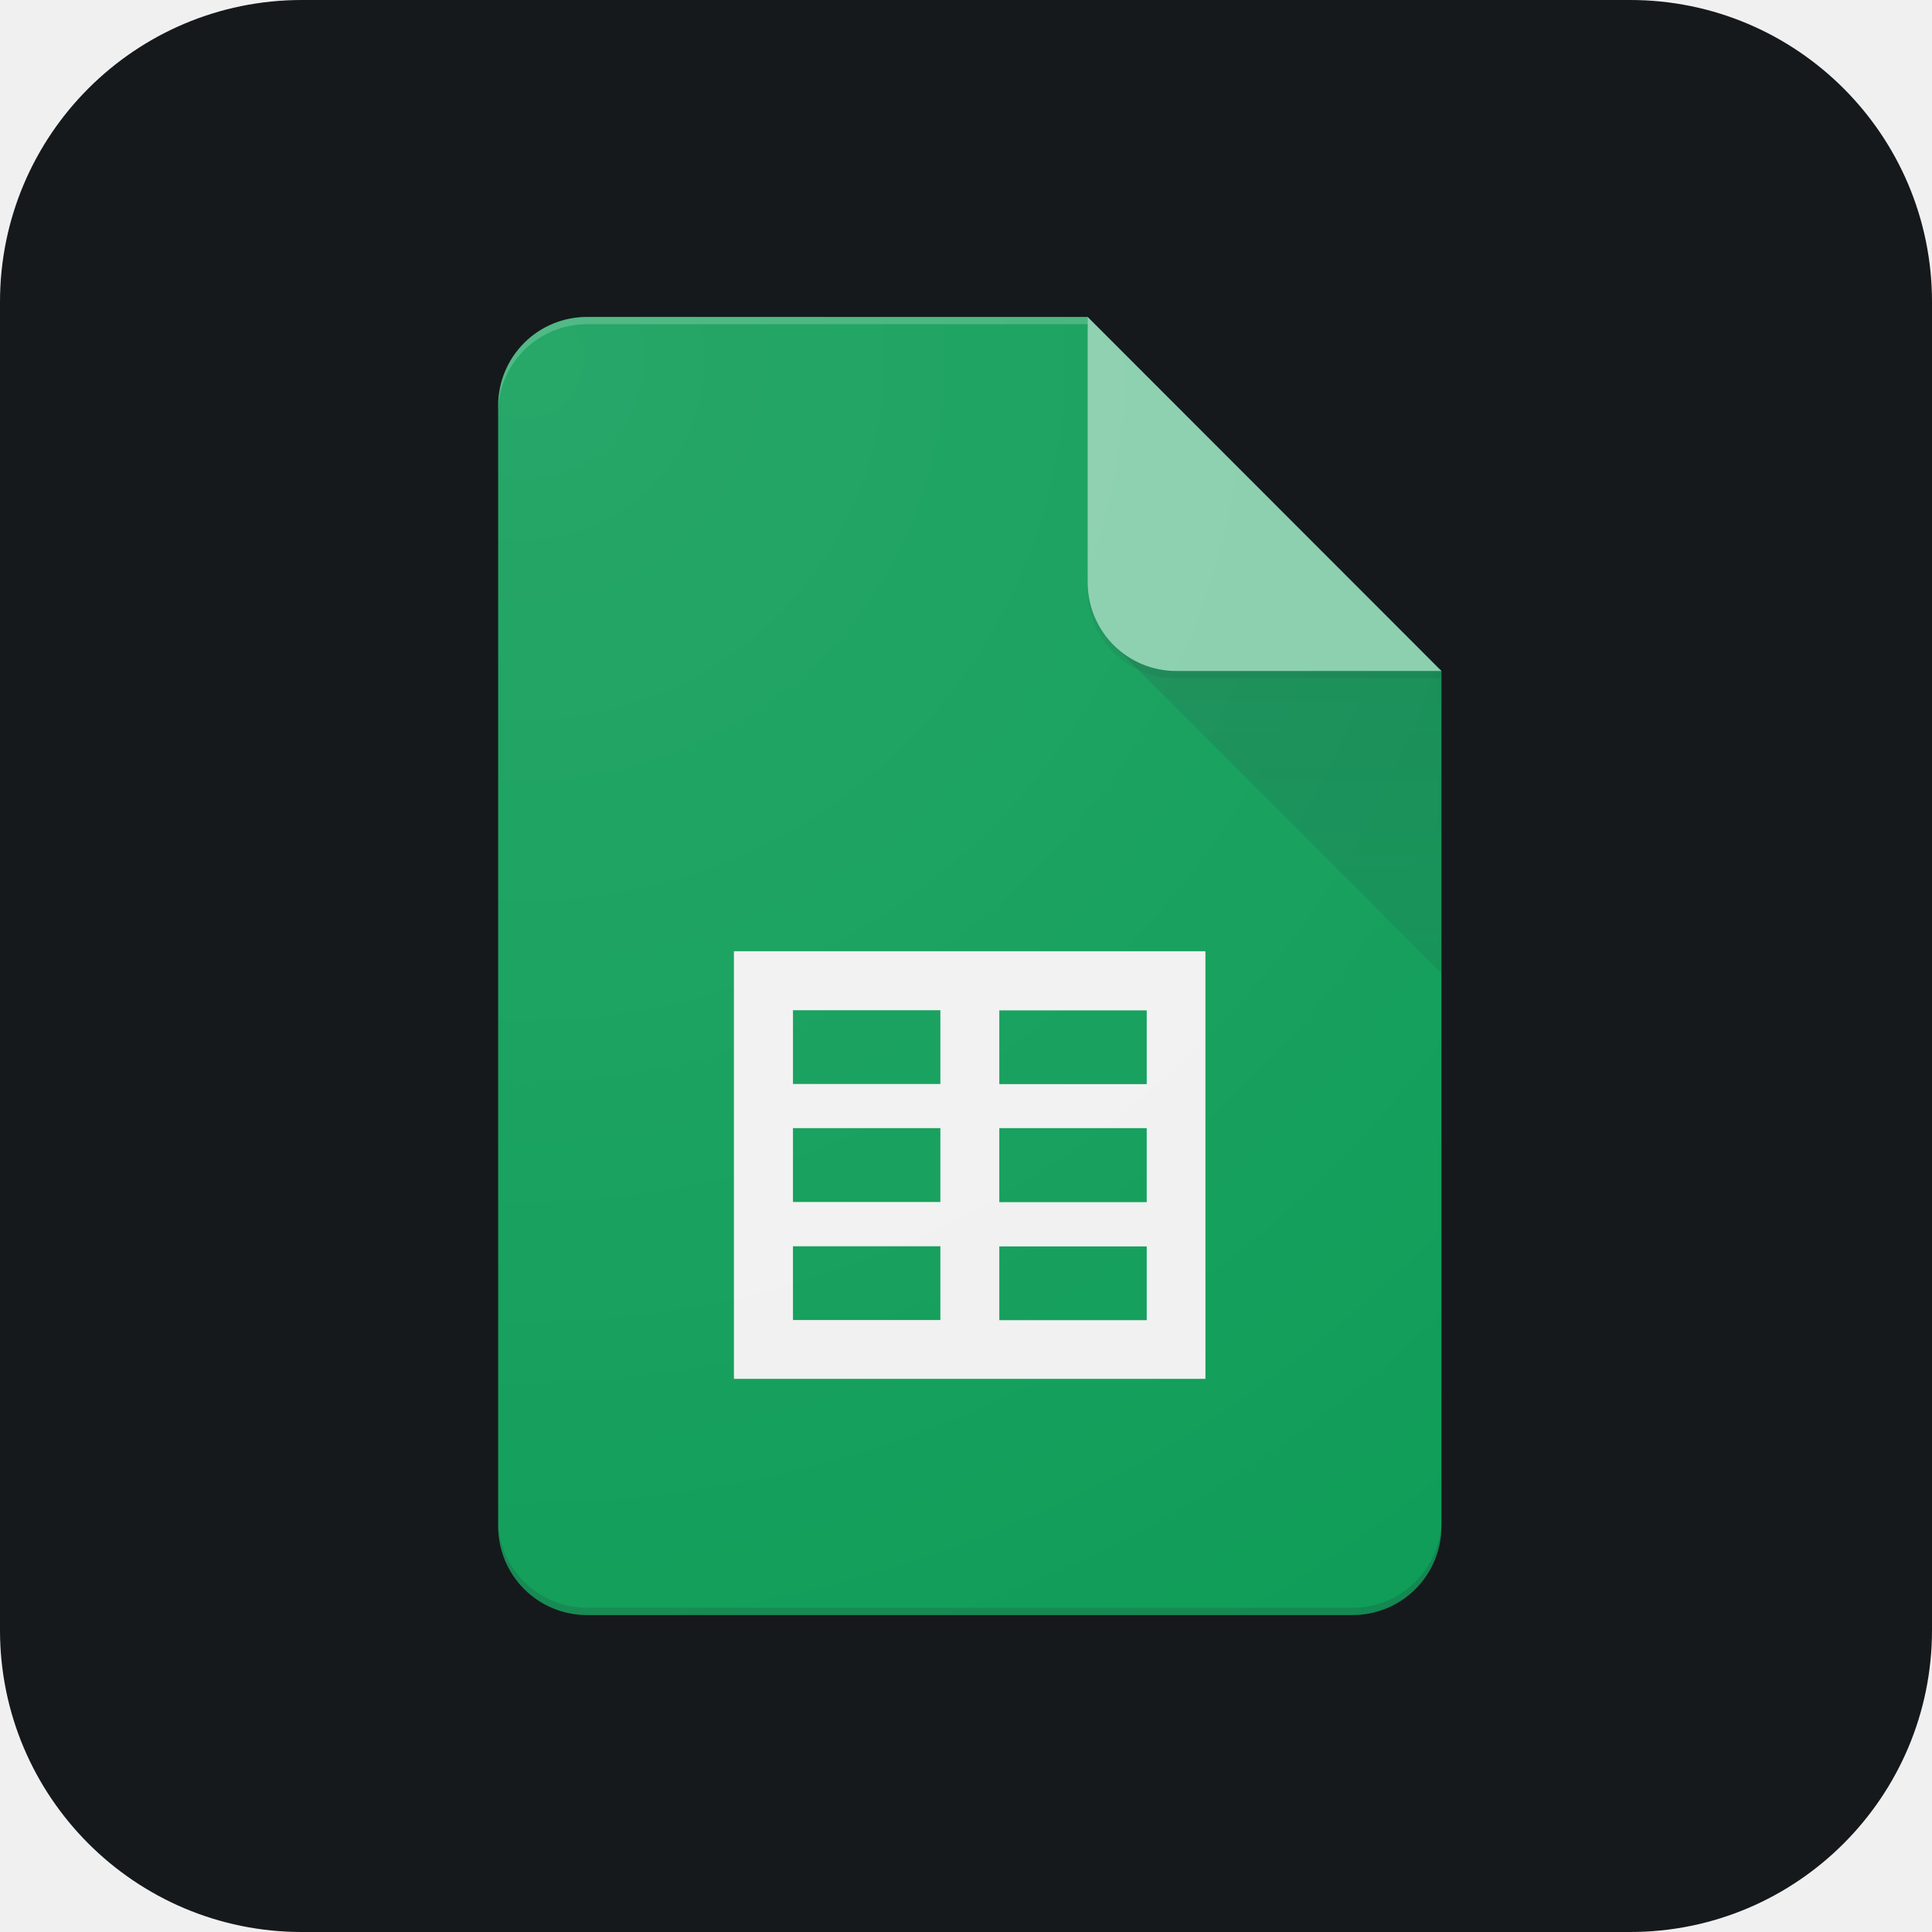
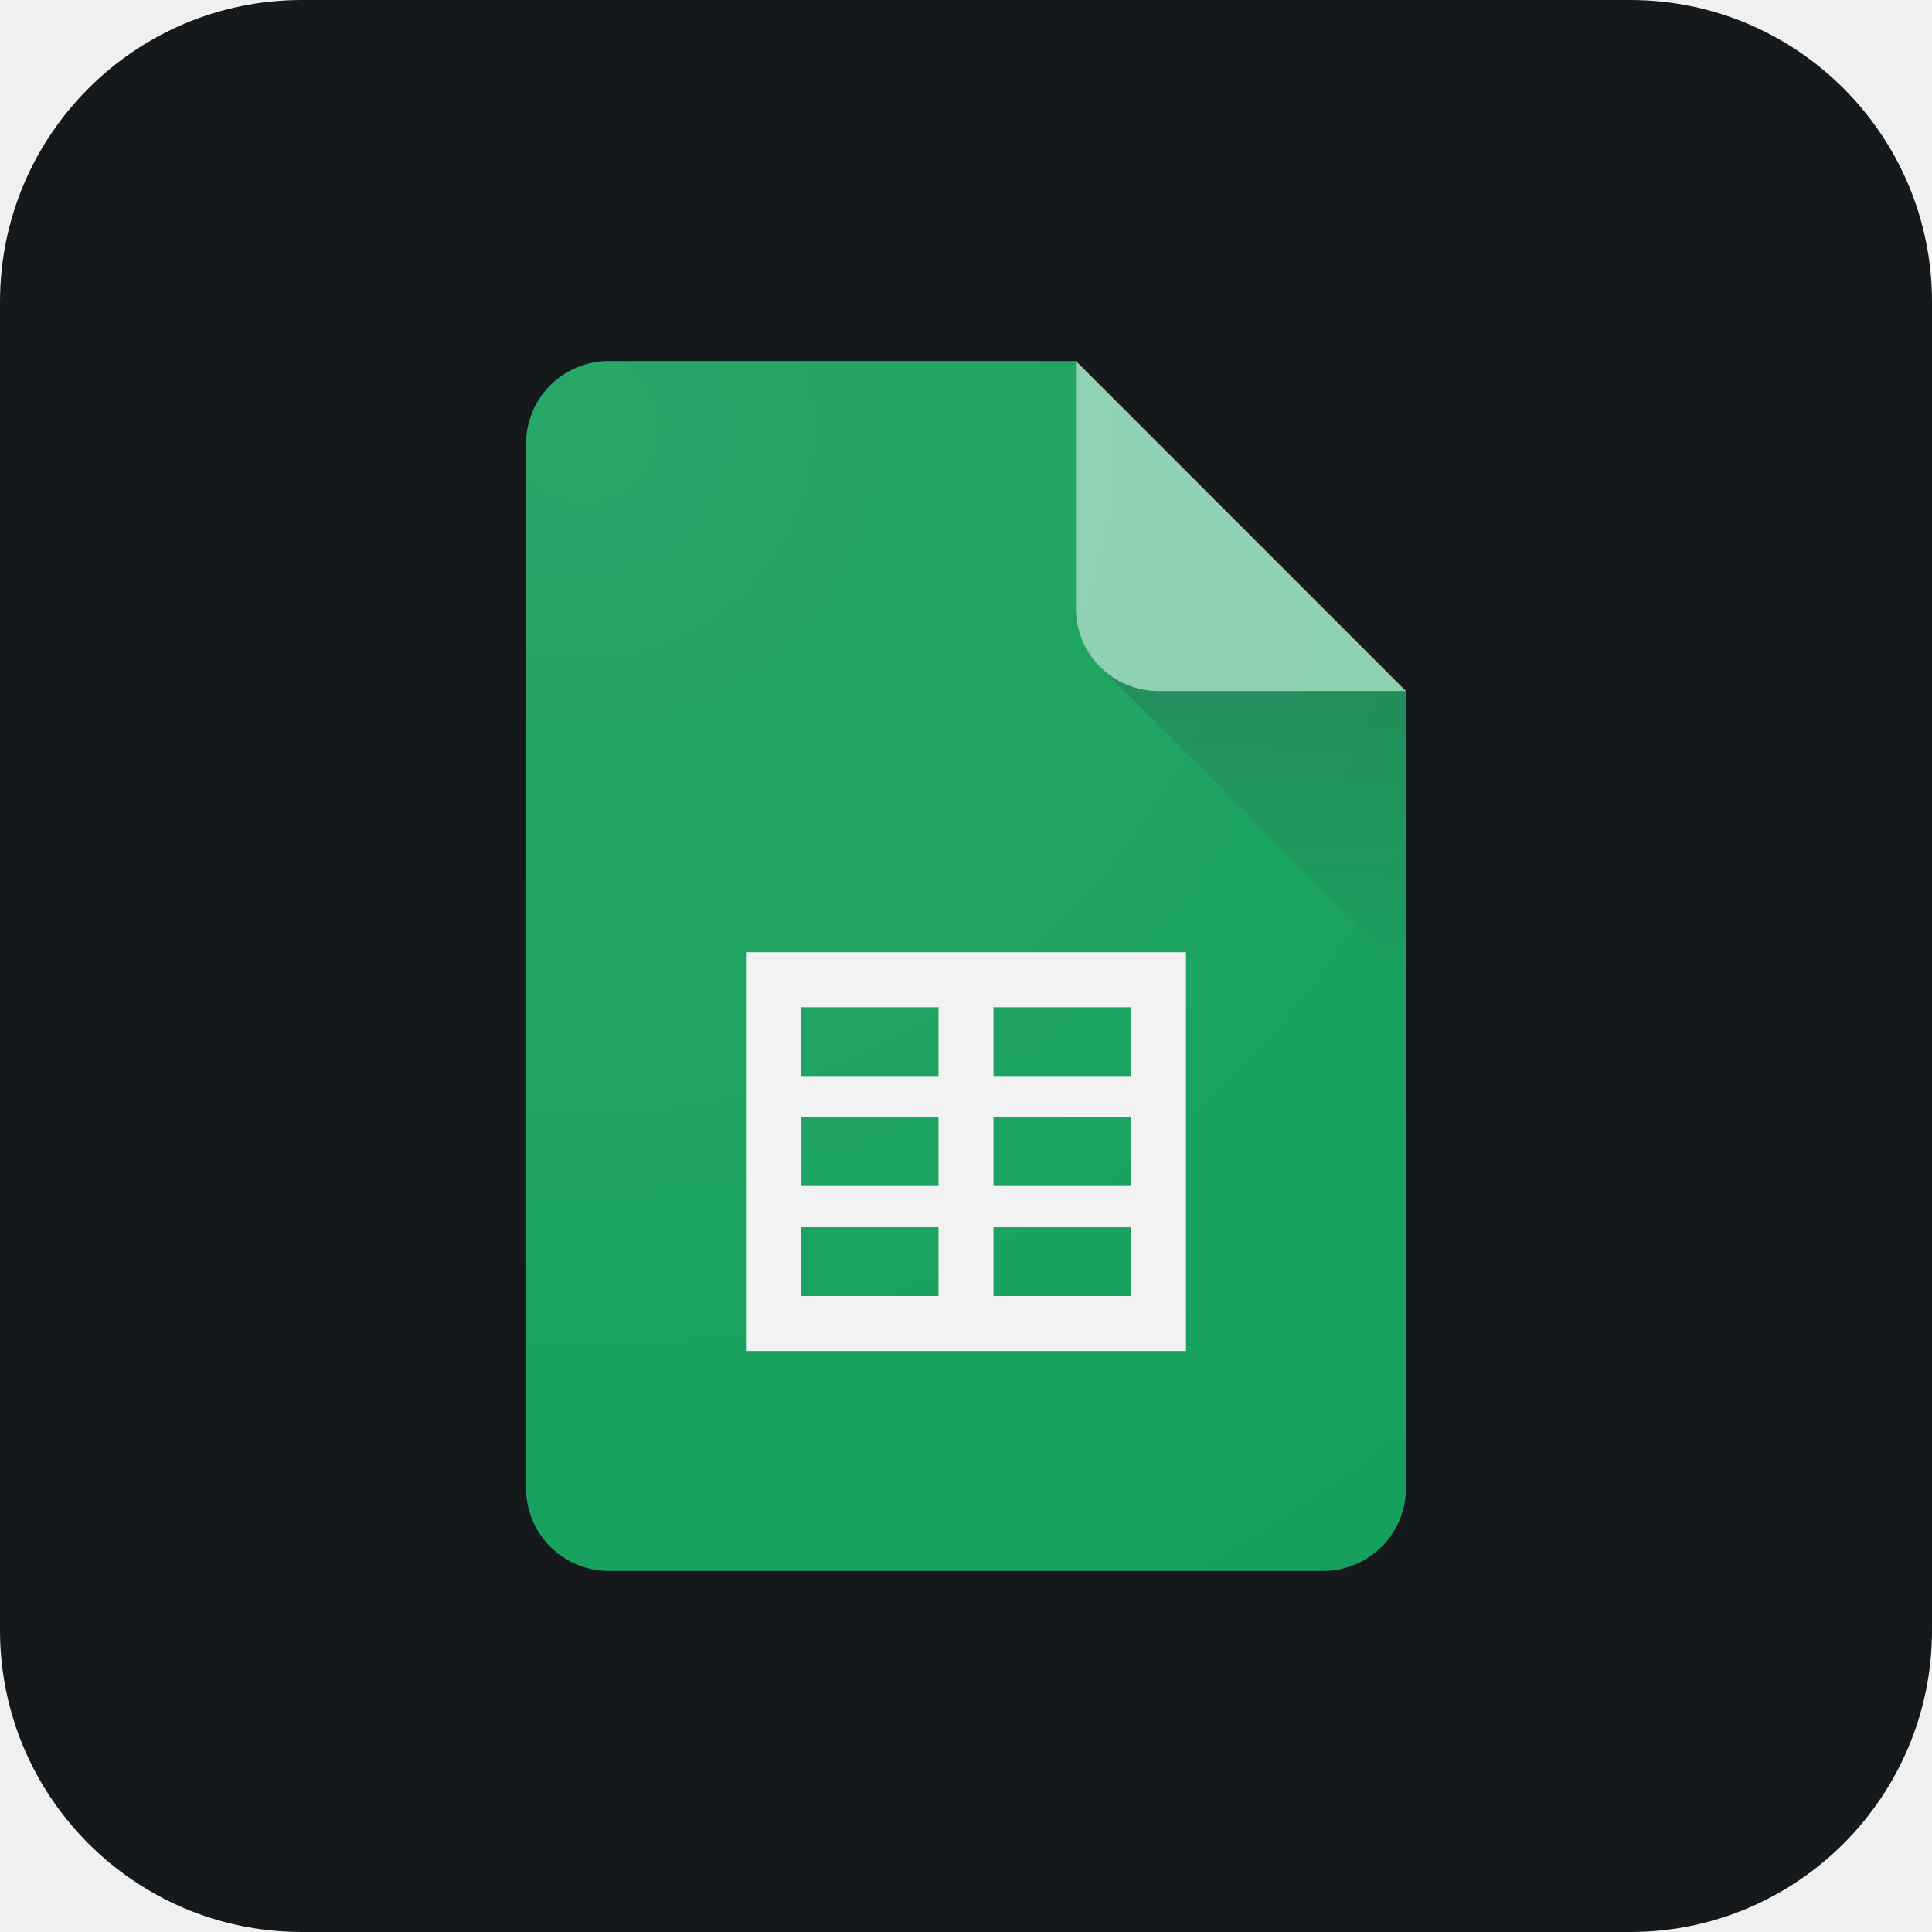
<svg xmlns="http://www.w3.org/2000/svg" width="256" height="256" title="Google Sheets" viewBox="0 0 256 256" fill="none" id="googlesheets">
  <style>
#googlesheets {
    rect {fill: #15191C}

    @media (prefers-color-scheme: light) {
        rect {fill: #F4F2ED}
    }
}
</style>
  <rect width="256" height="256" rx="40" fill="#15191C" />
-   <path d="M144.124 42H77.73C74.624 42.009 71.648 43.247 69.452 45.445C67.256 47.643 66.019 50.621 66.01 53.729V202.271C66.019 205.378 67.255 208.354 69.449 210.552C71.643 212.749 74.616 213.989 77.72 214H179.285C182.39 213.99 185.364 212.751 187.559 210.553C189.754 208.356 190.991 205.378 191 202.271V88.909L163.658 69.362L144.124 42Z" fill="#0F9D58" />
-   <path d="M97.249 126.045V182.705H159.727V126.045H97.249ZM124.605 174.91H105.072V165.136H124.605V174.91ZM124.605 159.271H105.072V149.483H124.605V159.271ZM124.605 143.633H105.072V133.859H124.605V143.633ZM151.947 174.929H132.414V165.155H151.947V174.929ZM151.947 159.291H132.414V149.483H151.947V159.291ZM151.947 143.653H132.414V133.879H151.947V143.653Z" fill="#F1F1F1" />
-   <path d="M147.555 85.477L191 128.948L191 88.909L147.555 85.477Z" fill="url(#linearGradient1)" />
-   <path d="M144.124 42L144.124 77.181C144.124 78.721 144.426 80.247 145.015 81.67C145.604 83.093 146.467 84.386 147.556 85.476C148.644 86.565 149.936 87.429 151.359 88.018C152.781 88.607 154.305 88.91 155.844 88.909H191L144.124 42Z" fill="#87CEAC" />
-   <path d="M77.72 42C74.615 42.009 71.639 43.247 69.443 45.445C67.246 47.643 66.009 50.621 66 53.729V54.691C66.009 51.584 67.246 48.606 69.443 46.408C71.639 44.21 74.615 42.972 77.72 42.963H144.115V42H77.72Z" fill="white" fill-opacity="0.2" />
-   <path d="M179.28 213.037H77.72C74.615 213.028 71.639 211.79 69.443 209.592C67.246 207.394 66.009 204.416 66 201.308V202.271C66.009 205.379 67.246 208.357 69.443 210.555C71.639 212.753 74.615 213.991 77.72 214H179.285C182.39 213.99 185.364 212.751 187.559 210.553C189.754 208.356 190.991 205.378 191 202.271L191 201.308C190.991 204.416 189.753 207.394 187.557 209.592C185.361 211.79 182.386 213.028 179.28 213.037Z" fill="#263238" fill-opacity="0.2" />
-   <path d="M155.844 88.909C154.305 88.91 152.781 88.607 151.359 88.018C149.936 87.429 148.644 86.565 147.556 85.476C146.467 84.386 145.604 83.093 145.015 81.67C144.426 80.247 144.124 78.721 144.124 77.181V78.144C144.124 79.684 144.426 81.21 145.015 82.633C145.604 84.056 146.467 85.349 147.556 86.439C148.644 87.528 149.936 88.392 151.359 88.981C152.781 89.57 154.305 89.873 155.844 89.873H191L191 88.909H155.844Z" fill="#263238" fill-opacity="0.1" />
-   <path d="M144.124 42H77.73C74.624 42.009 71.648 43.247 69.452 45.445C67.256 47.643 66.019 50.621 66.01 53.729V202.271C66.019 205.378 67.255 208.354 69.449 210.552C71.643 212.749 74.616 213.989 77.72 214H179.285C182.39 213.99 185.364 212.751 187.559 210.553C189.754 208.356 190.991 205.378 191 202.271V88.909L144.124 42Z" fill="url(#linearGradient2)" />
-   <linearGradient id="linearGradient1" x1="128.401" y1="53.506" x2="128.401" y2="210.817" gradientUnits="userSpaceOnUse">
+   <path d="M142.574 47.841H80.635C77.738 47.849 74.962 49.003 72.913 51.052C70.865 53.1 69.711 55.876 69.703 58.773V197.229C69.711 200.126 70.866 202.901 72.914 204.949C74.963 206.997 77.738 208.151 80.635 208.159H175.368C178.264 208.15 181.039 206.996 183.087 204.948C185.135 202.9 186.289 200.125 186.297 197.229V91.564L160.792 73.346L142.574 47.841Z" fill="#0F9D58" />
+   <path d="M98.851 126.178V179.011H157.149V126.178H98.851ZM124.358 171.724H106.14V162.615H124.358V171.724ZM124.358 157.149H106.14V148.04H124.358V157.149ZM124.358 142.574H106.14V133.465H124.358V142.574ZM149.863 171.724H131.644V162.615H149.863V171.724ZM149.863 157.149H131.644V148.04H149.863V157.149ZM149.863 142.574H131.644V133.465H149.863V142.574Z" fill="#F1F1F1" />
+   <path d="M145.771 88.367L186.297 128.883V91.564L145.771 88.367Z" fill="url(#linearGradient)" />
+   <path d="M142.574 47.841V80.635C142.574 82.07 142.856 83.492 143.406 84.819C143.955 86.145 144.76 87.35 145.776 88.365C146.791 89.38 147.996 90.185 149.323 90.734C150.649 91.283 152.071 91.565 153.506 91.564H186.297L142.574 47.841Z" fill="#87CEAC" />
+   <path d="M142.574 47.841H80.635C77.738 47.849 74.962 49.003 72.913 51.052C70.865 53.1 69.711 55.876 69.703 58.773V197.229C69.711 200.126 70.866 202.901 72.914 204.949C74.963 206.997 77.738 208.151 80.635 208.159H175.368C178.264 208.15 181.039 206.996 183.087 204.948C185.135 202.9 186.289 200.125 186.297 197.229V91.564L142.574 47.841Z" fill="url(#radialGradient)" />
+   <linearGradient id="linearGradient" x1="166.037" y1="91.845" x2="166.037" y2="128.889" gradientUnits="userSpaceOnUse">
    <stop stop-color="#263238" stop-opacity="0.2" />
    <stop offset="1" stop-color="#263238" stop-opacity="0.02" />
  </linearGradient>
-   <radialGradient id="linearGradient2" cx="0" cy="0" r="1" gradientUnits="userSpaceOnUse" gradientTransform="translate(69.9049 48.2704) scale(201.527 201.673)">
+   <radialGradient id="radialGradient" cx="0" cy="0" r="1" gradientUnits="userSpaceOnUse" gradientTransform="translate(77.0926 56.5537) scale(258.511 258.511)">
    <stop stop-color="white" stop-opacity="0.1" />
    <stop offset="1" stop-color="white" stop-opacity="0" />
  </radialGradient>
</svg>
